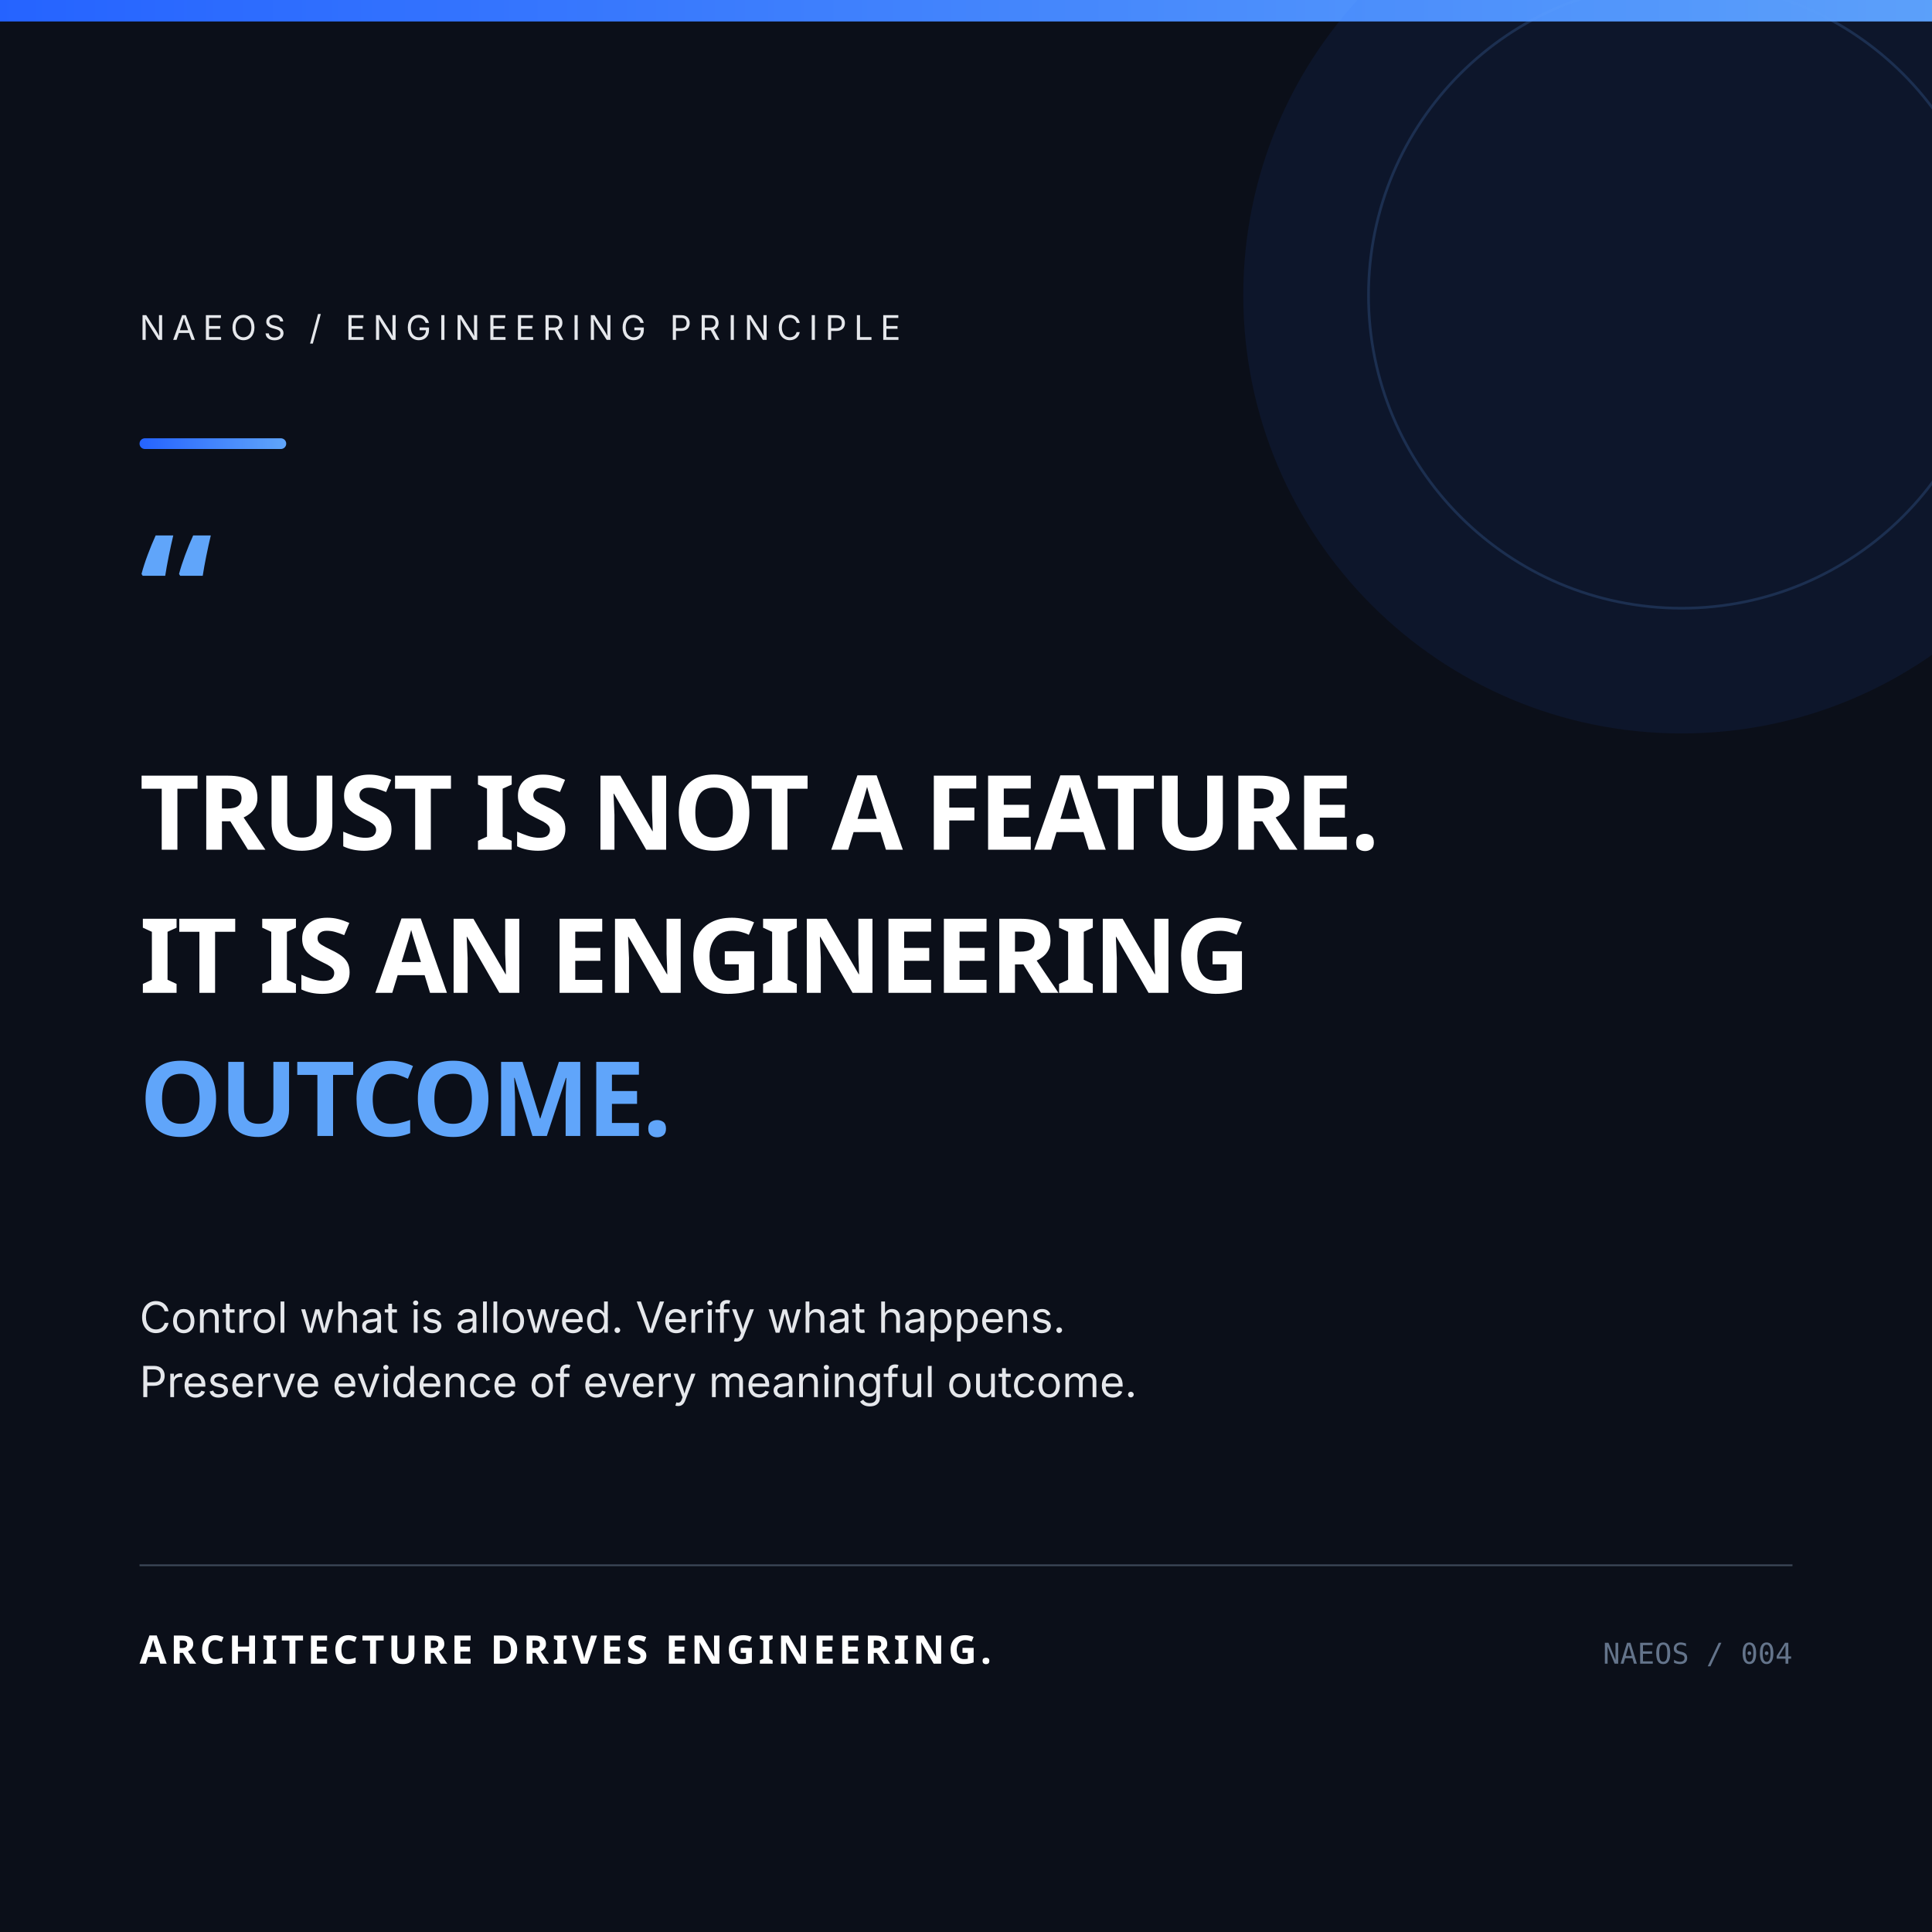
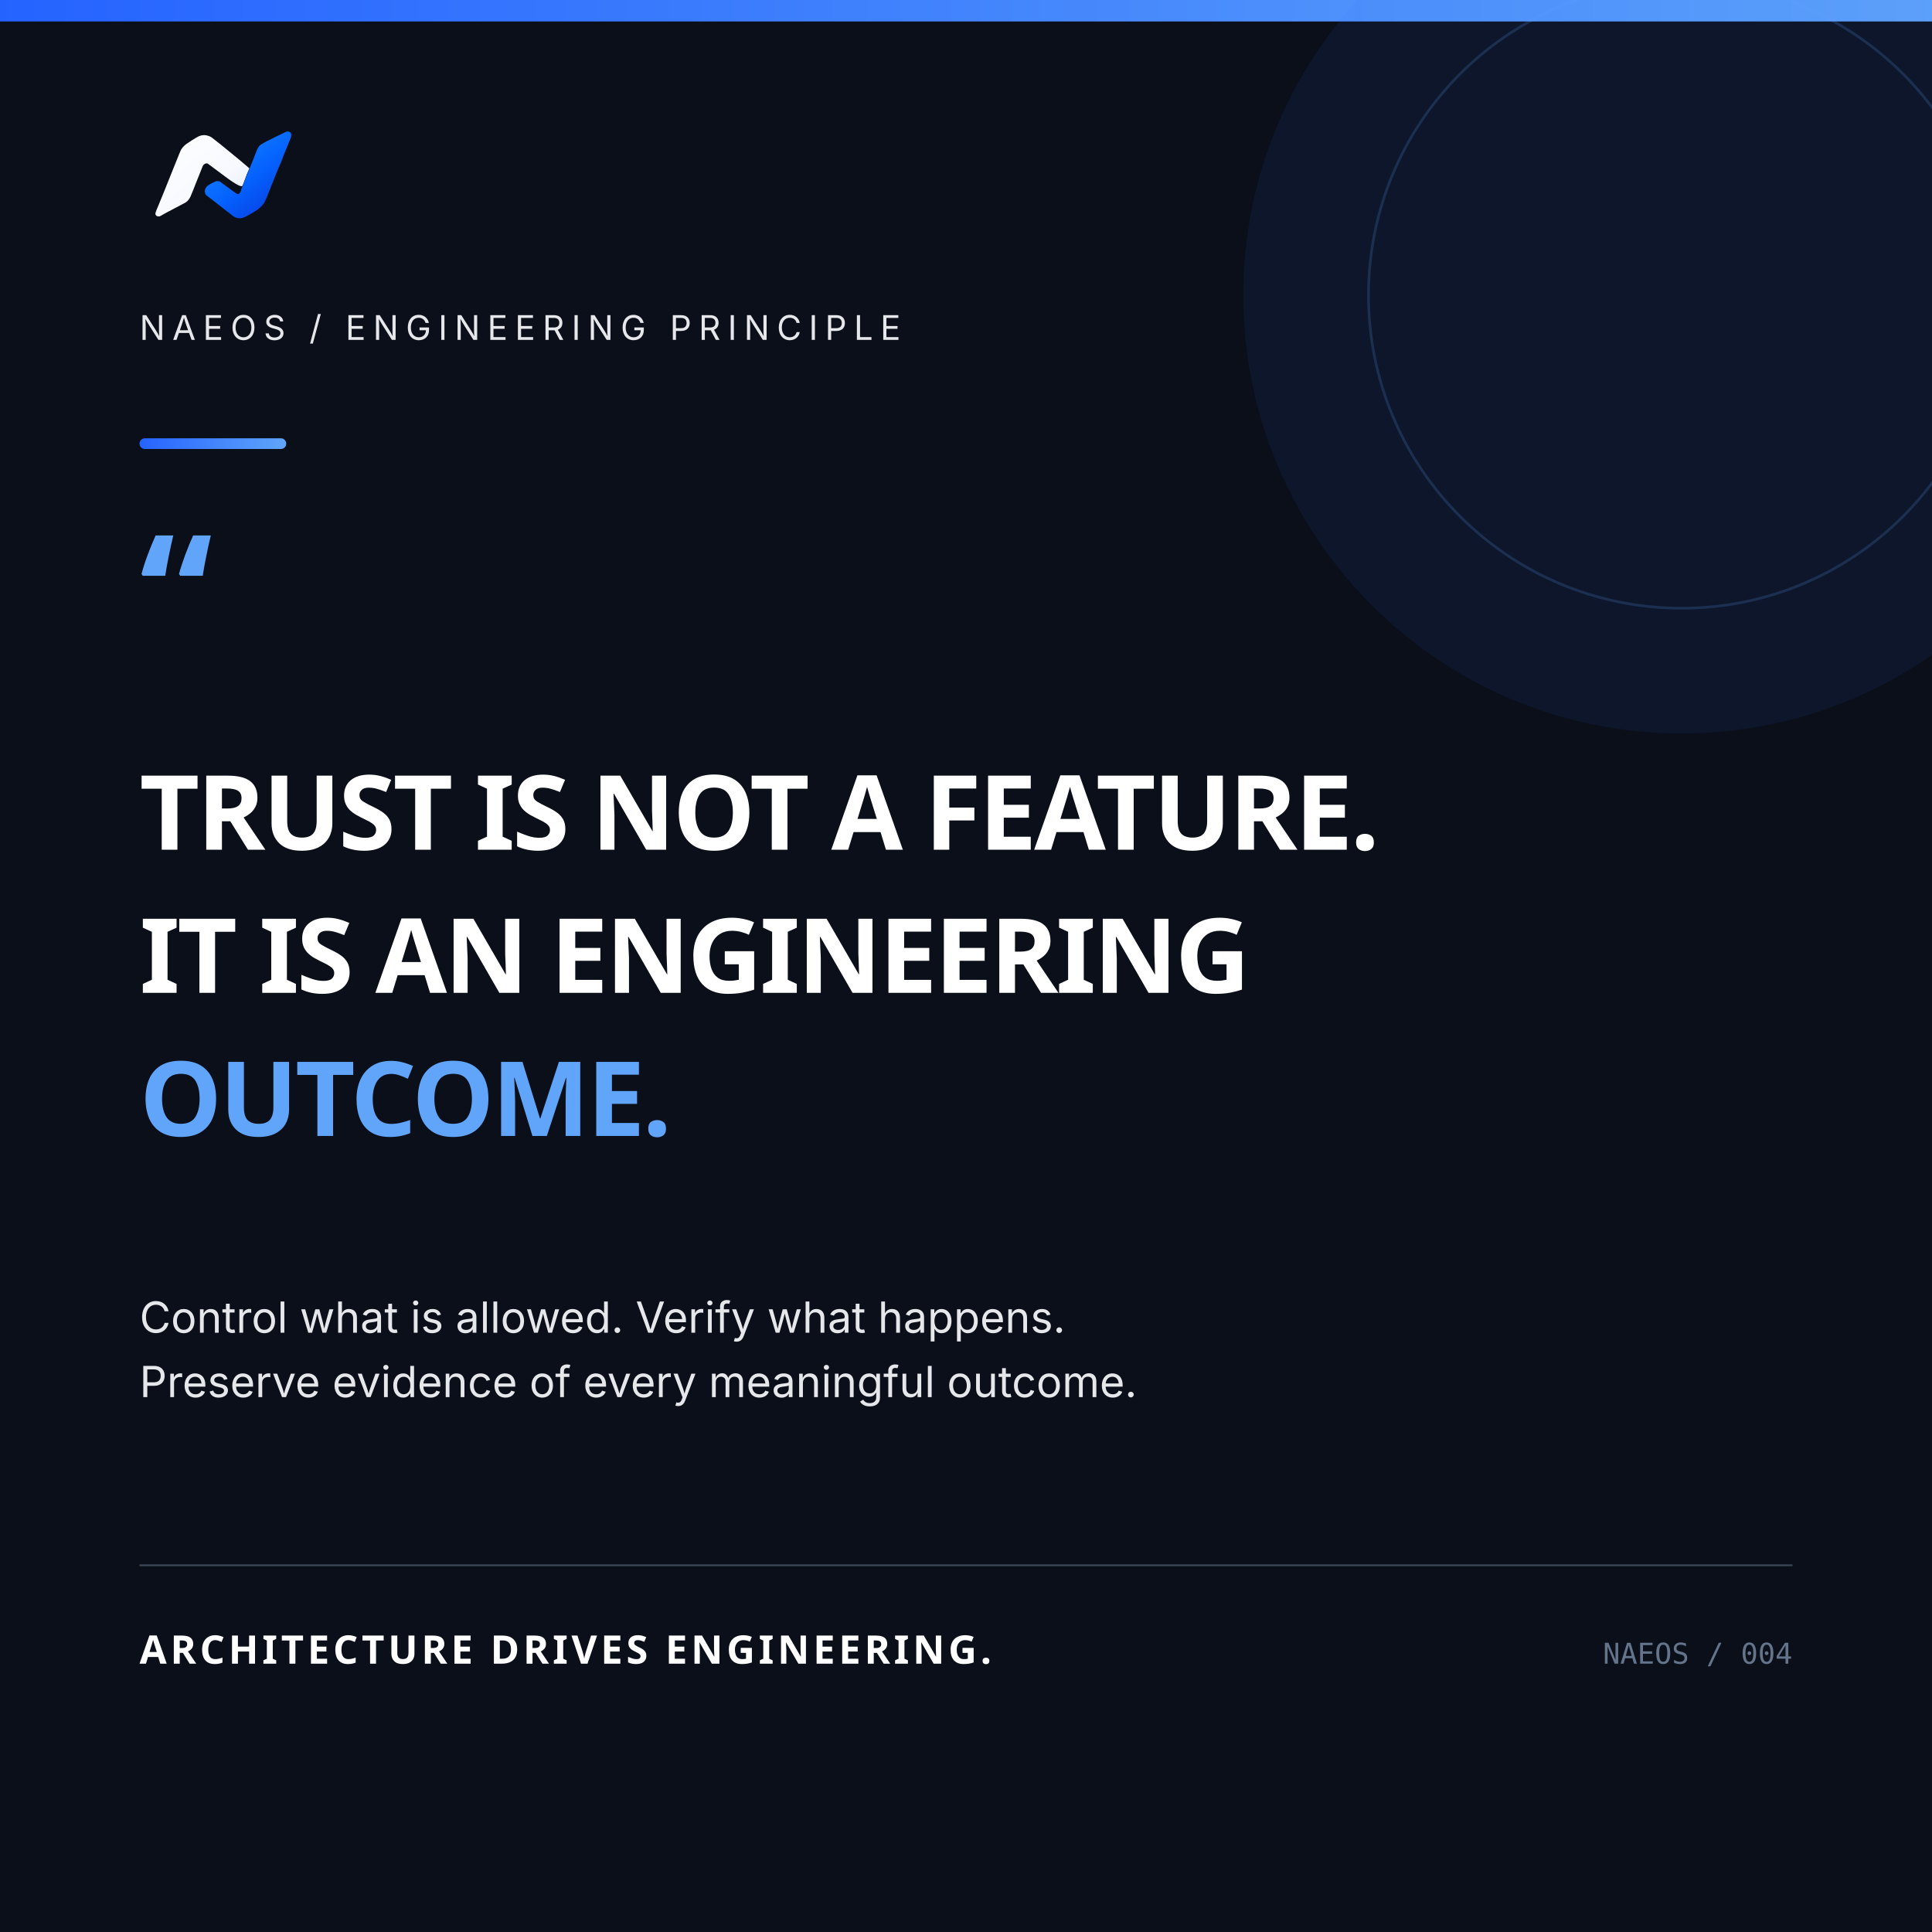
<svg xmlns="http://www.w3.org/2000/svg" viewBox="0 0 1080 1080" role="img" aria-labelledby="title desc">
  <defs>
-     <linearGradient id="markWhite" x1="0" y1="0" x2="1" y2="1">
+     <linearGradient id="white" x1="0" y1="0" x2="1" y2="1">
      <stop offset="0" stop-color="#FFFFFF" />
      <stop offset=".62" stop-color="#F7F9FF" />
      <stop offset="1" stop-color="#DCE8FA" />
    </linearGradient>
-     <linearGradient id="markBlue" x1=".12" y1="0" x2=".92" y2="1">
+     <linearGradient id="blue" x1=".12" y1="0" x2=".92" y2="1">
      <stop offset="0" stop-color="#168BFF" />
      <stop offset=".52" stop-color="#0563FF" />
      <stop offset="1" stop-color="#0737D9" />
    </linearGradient>
    <linearGradient id="accent" x1="0" y1="0" x2="1" y2="0">
      <stop offset="0" stop-color="#2563FF" />
      <stop offset="1" stop-color="#60A5FA" />
    </linearGradient>
  </defs>
  <rect width="1080" height="1080" fill="#0B0F19" />
  <rect x="0" y="0" width="1080" height="12" fill="url(#accent)" />
  <circle cx="940" cy="165" r="245" fill="#2563FF" opacity=".08" />
  <circle cx="940" cy="165" r="175" fill="none" stroke="#60A5FA" stroke-opacity=".18" stroke-width="1.5" />
  <g transform="translate(78 70) scale(.34)">
    <path fill="url(#white)" d="M 180.50,71.12 Q 180.50,70.50 163.38,56.25 Q 146.25,42.00 133.62,31.88 Q 121.00,21.75 118.50,20.00 Q 116.00,18.25 112.38,17.25 Q 108.75,16.25 106.62,16.25 Q 104.50,16.25 102.00,16.75 Q 99.50,17.25 97.25,18.25 Q 95.00,19.25 85.62,25.12 Q 76.25,31.00 73.38,33.88 Q 70.50,36.75 68.88,39.25 Q 67.25,41.75 58.62,63.62 Q 50.00,85.50 47.62,91.00 Q 45.25,96.50 44.62,98.50 Q 44.00,100.50 43.62,101.00 Q 43.25,101.50 42.12,104.75 Q 41.00,108.00 40.25,109.38 Q 39.50,110.75 37.75,115.50 Q 36.00,120.25 31.62,130.50 Q 27.25,140.75 26.62,142.88 Q 26.00,145.00 26.12,146.12 Q 26.25,147.25 27.38,148.50 Q 28.50,149.75 30.38,149.88 Q 32.25,150.00 33.25,149.75 Q 34.25,149.50 38.12,147.12 Q 42.00,144.75 57.88,136.50 Q 73.75,128.25 75.38,127.25 Q 77.00,126.25 78.25,125.12 Q 79.50,124.00 81.00,122.00 Q 82.50,120.00 83.88,117.12 Q 85.25,114.25 94.50,90.75 Q 103.75,67.25 104.25,66.38 Q 104.75,65.50 106.50,64.12 Q 108.25,62.75 109.88,62.75 Q 111.50,62.75 112.38,63.25 Q 113.25,63.75 140.25,84.00 Q 167.25,104.25 169.38,99.25 Q 171.50,94.25 174.12,86.88 Q 176.75,79.50 178.12,76.75 Q 179.50,74.00 179.62,73.25 Q 179.75,72.50 180.12,72.12 Q 180.50,71.75 180.50,71.12 Z" />
    <path fill="url(#blue)" d="M 249.00,13.62 Q 248.50,12.50 247.88,11.88 Q 247.25,11.25 245.88,10.75 Q 244.50,10.25 243.50,10.25 Q 242.50,10.25 240.25,11.12 Q 238.00,12.00 221.62,20.12 Q 205.25,28.25 202.00,30.25 Q 198.75,32.25 197.25,33.88 Q 195.75,35.50 194.38,37.88 Q 193.00,40.25 189.88,48.75 Q 186.75,57.25 184.50,62.38 Q 182.25,67.50 182.12,68.25 Q 182.00,69.00 181.62,69.50 Q 181.25,70.00 181.00,70.00 Q 180.75,70.00 180.88,71.00 Q 181.00,72.00 180.62,72.38 Q 180.25,72.75 178.62,76.62 Q 177.00,80.50 172.50,92.38 Q 168.00,104.25 167.62,104.50 Q 167.25,104.75 167.25,105.50 Q 167.25,106.25 166.50,108.25 Q 165.75,110.25 164.62,111.50 Q 163.50,112.75 163.00,113.00 Q 162.50,113.25 161.00,113.12 Q 159.50,113.00 146.38,103.12 Q 133.25,93.25 132.12,92.62 Q 131.00,92.00 128.75,91.88 Q 126.50,91.75 124.62,92.50 Q 122.75,93.25 118.25,95.62 Q 113.75,98.00 111.62,99.88 Q 109.50,101.75 108.38,104.25 Q 107.25,106.75 107.38,108.75 Q 107.50,110.75 107.88,112.12 Q 108.25,113.50 109.50,114.75 Q 110.75,116.00 116.50,120.25 Q 122.25,124.50 137.00,136.25 Q 151.75,148.00 153.75,149.38 Q 155.75,150.75 157.12,151.38 Q 158.50,152.00 160.75,152.50 Q 163.00,153.00 165.00,153.00 Q 167.00,153.00 169.50,152.38 Q 172.00,151.75 178.38,148.25 Q 184.75,144.75 189.62,141.75 Q 194.50,138.75 198.25,135.38 Q 202.00,132.00 204.38,128.38 Q 206.75,124.75 209.25,118.12 Q 211.75,111.50 213.75,107.00 Q 215.75,102.50 216.75,99.50 Q 217.75,96.50 220.25,90.75 Q 222.75,85.00 222.88,84.25 Q 223.00,83.50 227.50,72.50 Q 232.00,61.50 232.88,59.88 Q 233.75,58.25 234.88,54.88 Q 236.00,51.50 241.88,37.38 Q 247.75,23.25 248.62,20.75 Q 249.50,18.25 249.50,16.50 Q 249.50,14.75 249.00,13.62 Z" />
  </g>
  <text x="78" y="190" fill="#E5E7EB" font-family="Inter, sans-serif" font-size="19" letter-spacing="4">NAEOS / ENGINEERING PRINCIPLE</text>
  <rect x="78" y="245" width="82" height="6" rx="3" fill="url(#accent)" />
  <text x="78" y="365" fill="#60A5FA" font-family="Sora, sans-serif" font-size="92" font-weight="600">“</text>
  <text x="78" y="475" fill="#FFFFFF" font-family="Sora, sans-serif" font-size="58" font-weight="600" letter-spacing="-1.5">TRUST IS NOT A FEATURE.</text>
  <text x="78" y="555" fill="#FFFFFF" font-family="Sora, sans-serif" font-size="58" font-weight="600" letter-spacing="-1.5">IT IS AN ENGINEERING</text>
  <text x="78" y="635" fill="#60A5FA" font-family="Sora, sans-serif" font-size="58" font-weight="600" letter-spacing="-1.5">OUTCOME.</text>
  <text x="78" y="745" fill="#E5E7EB" font-family="Inter, sans-serif" font-size="24">Control what is allowed. Verify what happens.</text>
  <text x="78" y="781" fill="#E5E7EB" font-family="Inter, sans-serif" font-size="24">Preserve evidence of every meaningful outcome.</text>
  <line x1="78" y1="875" x2="1002" y2="875" stroke="#64748B" stroke-opacity=".55" />
  <text x="78" y="930" fill="#FFFFFF" font-family="Sora, sans-serif" font-size="22" font-weight="600" letter-spacing="2">ARCHITECTURE DRIVES ENGINEERING.</text>
  <text x="1002" y="930" fill="#64748B" font-family="JetBrains Mono, monospace" font-size="16" text-anchor="end">NAEOS / 004</text>
</svg>
